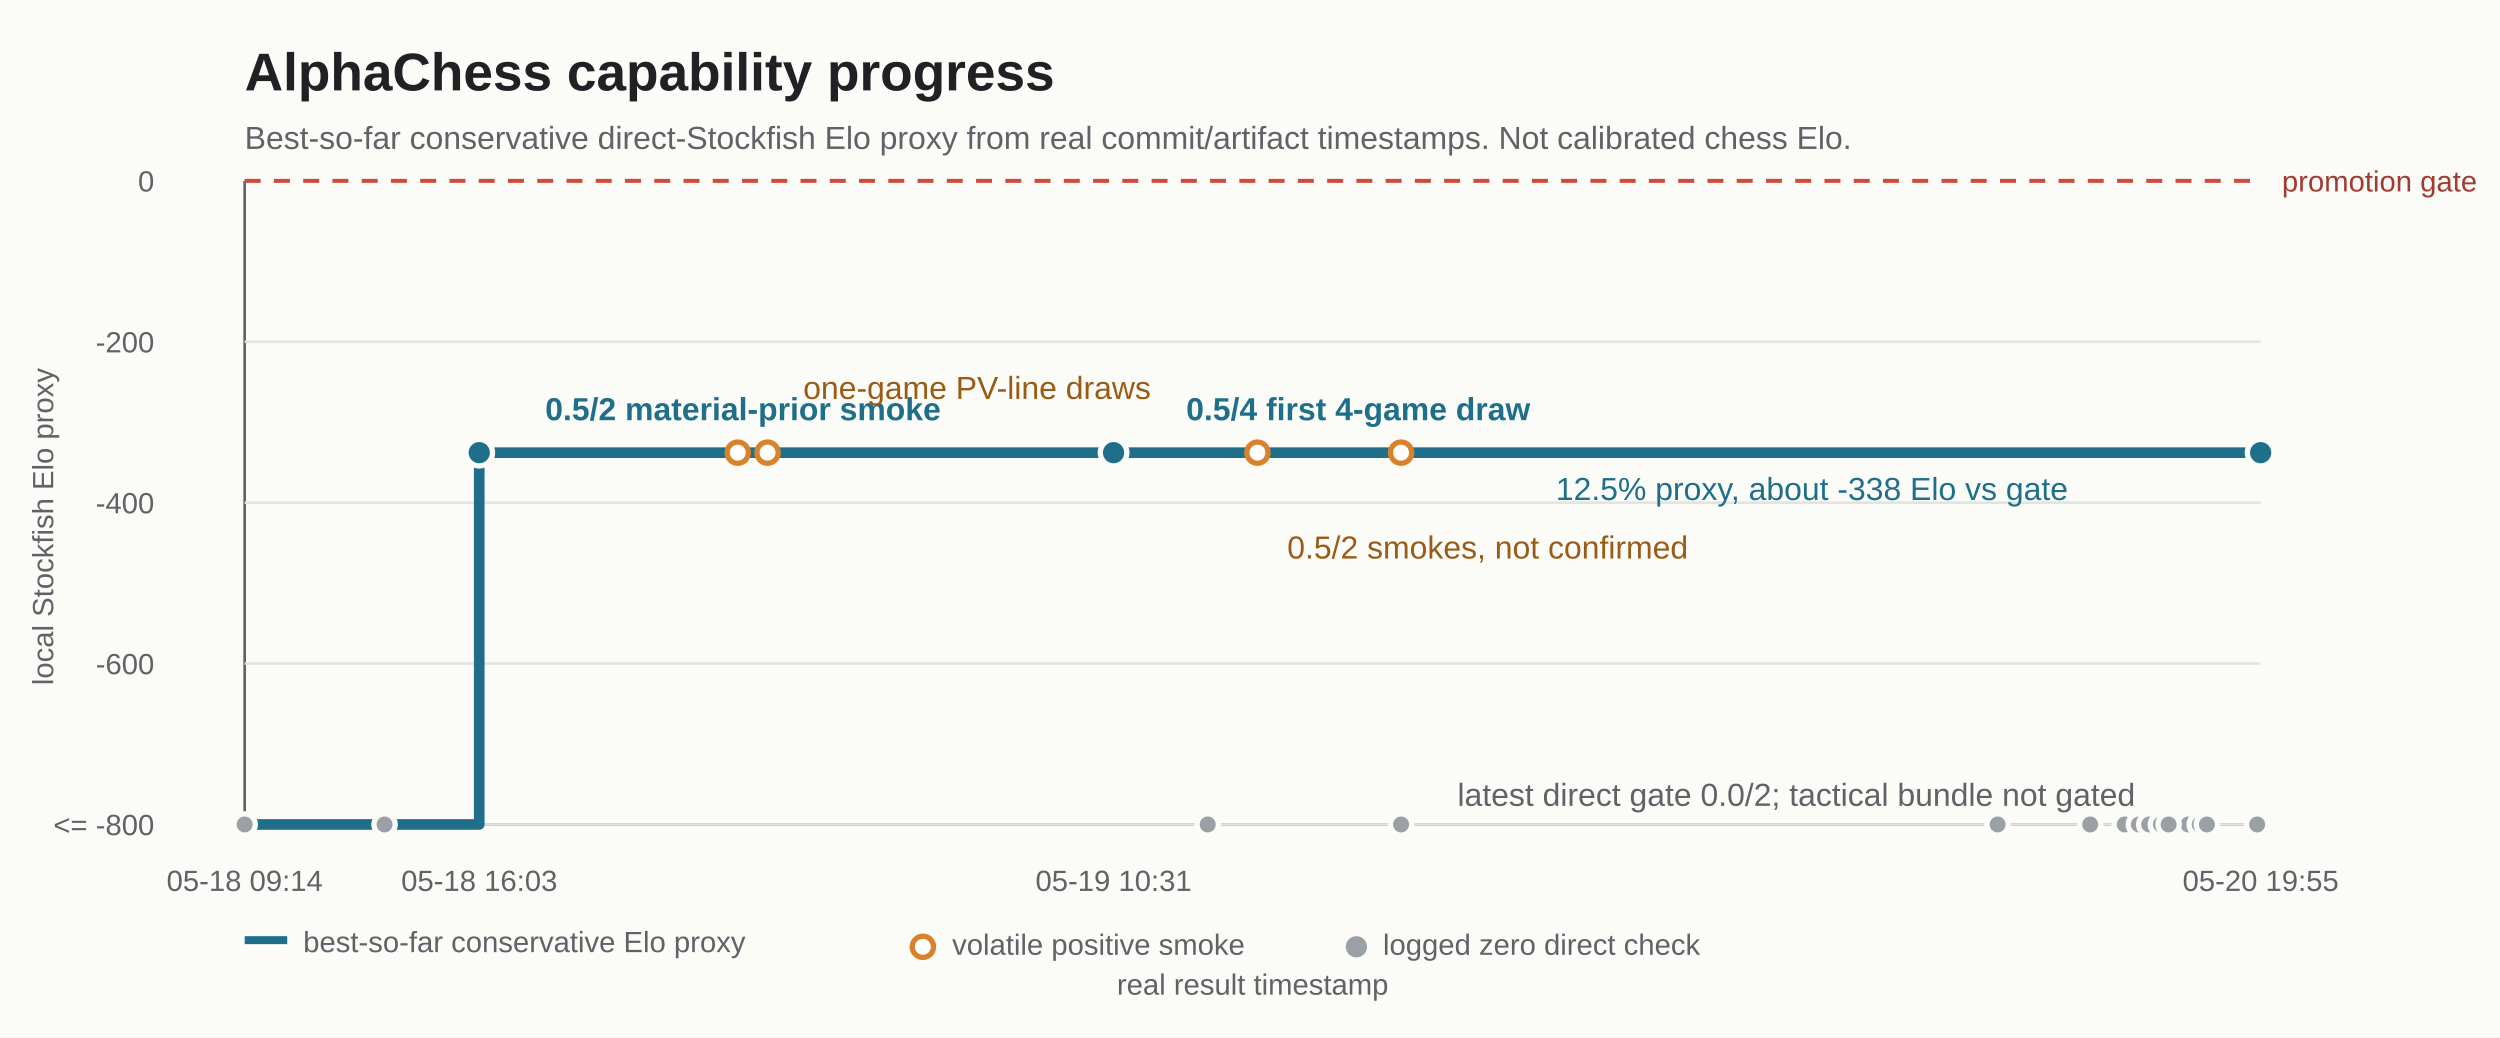
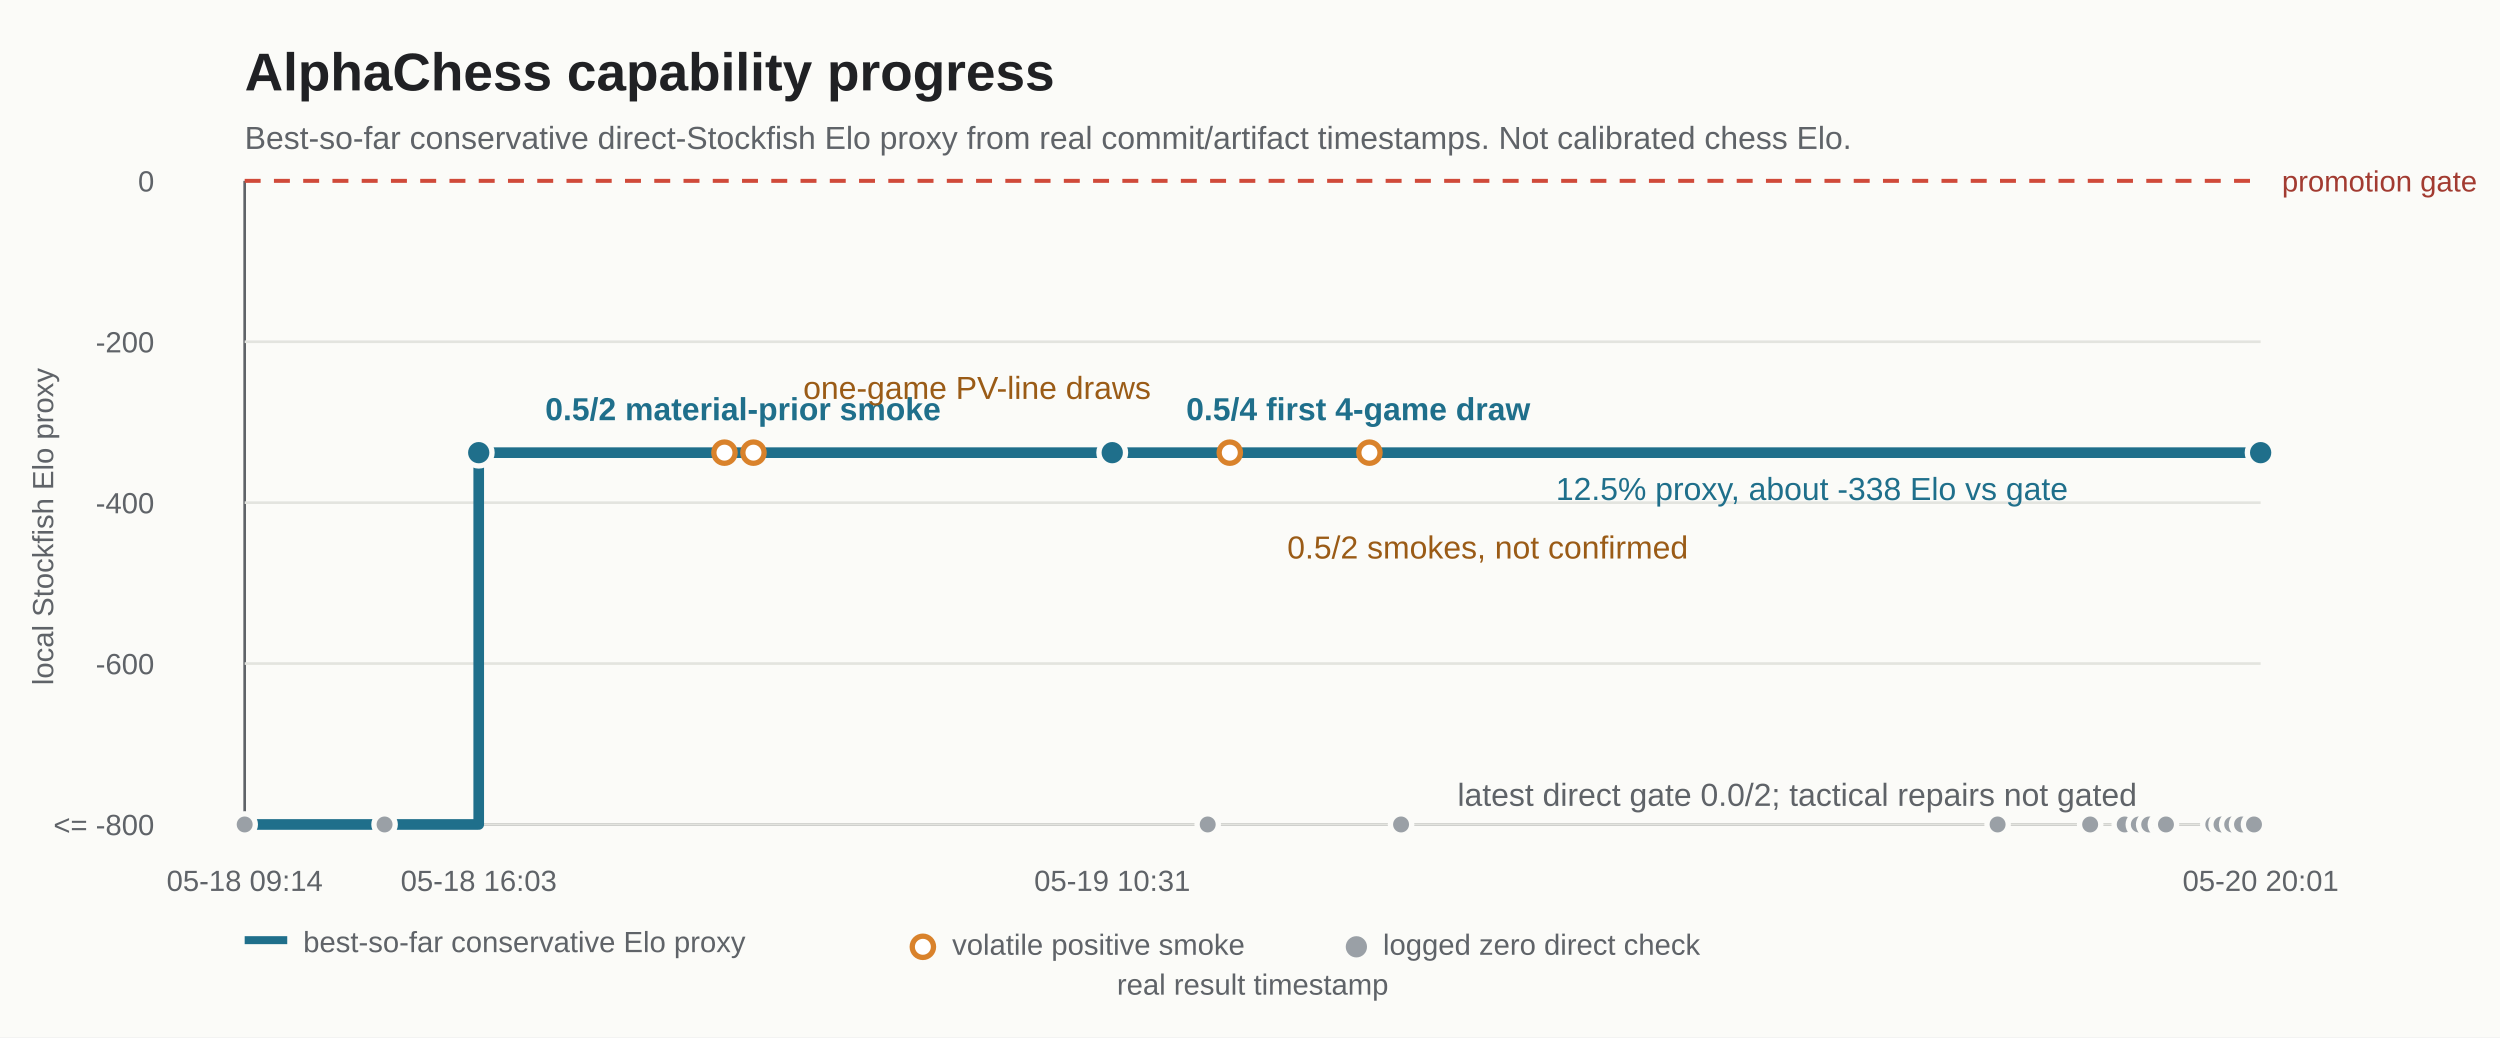
<svg xmlns="http://www.w3.org/2000/svg" width="940" height="390" viewBox="0 0 940 390" role="img" aria-labelledby="title desc">
  <rect width="940" height="390" fill="#fbfbf8" />
  <text x="92" y="34" font-family="Arial, sans-serif" font-size="20" font-weight="700" fill="#202124">AlphaChess capability progress</text>
  <text x="92" y="56" font-family="Arial, sans-serif" font-size="12" fill="#5f6368">Best-so-far conservative direct-Stockfish Elo proxy from real commit/artifact timestamps. Not calibrated chess Elo.</text>
  <g font-family="Arial, sans-serif" font-size="11" fill="#5f6368">
    <line x1="92" y1="68" x2="92" y2="310" stroke="#5f6368" stroke-width="1" />
    <line x1="92" y1="310" x2="850" y2="310" stroke="#5f6368" stroke-width="1" />
    <line x1="92" y1="68" x2="850" y2="68" stroke="#d04a3a" stroke-width="1.5" stroke-dasharray="6 5" />
    <line x1="92" y1="128.5" x2="850" y2="128.5" stroke="#e3e4df" stroke-width="1" />
    <line x1="92" y1="189" x2="850" y2="189" stroke="#e3e4df" stroke-width="1" />
    <line x1="92" y1="249.5" x2="850" y2="249.5" stroke="#e3e4df" stroke-width="1" />
    <line x1="92" y1="310" x2="850" y2="310" stroke="#e3e4df" stroke-width="1" />
    <text x="58" y="72" text-anchor="end">0</text>
    <text x="58" y="132.5" text-anchor="end">-200</text>
    <text x="58" y="193" text-anchor="end">-400</text>
    <text x="58" y="253.5" text-anchor="end">-600</text>
    <text x="58" y="314" text-anchor="end">&lt;= -800</text>
    <text x="858" y="72" fill="#a23b31">promotion gate</text>
    <text x="92" y="335" text-anchor="middle">05-18 09:14</text>
-     <text x="180.2" y="335" text-anchor="middle">05-18 16:03</text>
-     <text x="418.7" y="335" text-anchor="middle">05-19 10:31</text>
-     <text x="850" y="335" text-anchor="middle">05-20 19:55</text>
+     <text x="180.0" y="335" text-anchor="middle">05-18 16:03</text>
+     <text x="418.2" y="335" text-anchor="middle">05-19 10:31</text>
+     <text x="850" y="335" text-anchor="middle">05-20 20:01</text>
    <text x="471" y="374" text-anchor="middle">real result timestamp</text>
    <text x="20" y="198" text-anchor="middle" transform="rotate(-90 20 198)">local Stockfish Elo proxy</text>
  </g>
-   <path d="M 92 310 L 180.2 310 L 180.2 170.2 L 850 170.2" fill="none" stroke="#1f6f8b" stroke-width="4" stroke-linejoin="round" />
+   <path d="M 92 310 L 180.0 310 L 180.0 170.2 L 850 170.2" fill="none" stroke="#1f6f8b" stroke-width="4" stroke-linejoin="round" />
  <g fill="#9aa0a6" stroke="#fbfbf8" stroke-width="2">
    <circle cx="92" cy="310" r="4" />
    <circle cx="144.6" cy="310" r="4" />
    <circle cx="454.1" cy="310" r="4" />
    <circle cx="526.8" cy="310" r="4" />
    <circle cx="751.1" cy="310" r="4" />
    <circle cx="785.9" cy="310" r="4" />
    <circle cx="798.9" cy="310" r="4" />
    <circle cx="804.2" cy="310" r="4" />
    <circle cx="808.1" cy="310" r="4" />
    <circle cx="812.5" cy="310" r="4" />
-     <circle cx="818.0" cy="310" r="4" />
-     <circle cx="822.8" cy="310" r="4" />
-     <circle cx="827.1" cy="310" r="4" />
-     <circle cx="829.8" cy="310" r="4" />
-     <circle cx="815.4" cy="310" r="4" />
-     <circle cx="848.7" cy="310" r="4" />
+     <circle cx="814.4" cy="310" r="4" />
+     <circle cx="832.2" cy="310" r="4" />
+     <circle cx="835.3" cy="310" r="4" />
+     <circle cx="839.3" cy="310" r="4" />
+     <circle cx="843.0" cy="310" r="4" />
+     <circle cx="847.5" cy="310" r="4" />
  </g>
  <g fill="#1f6f8b" stroke="#fbfbf8" stroke-width="2">
-     <circle cx="180.2" cy="170.2" r="5" />
-     <circle cx="418.7" cy="170.2" r="5" />
+     <circle cx="180.0" cy="170.2" r="5" />
+     <circle cx="418.2" cy="170.2" r="5" />
    <circle cx="850" cy="170.2" r="5" />
  </g>
  <g fill="#ffffff" stroke="#d9822b" stroke-width="2">
-     <circle cx="277.4" cy="170.2" r="4" />
-     <circle cx="288.6" cy="170.2" r="4" />
-     <circle cx="472.8" cy="170.2" r="4" />
-     <circle cx="526.8" cy="170.2" r="4" />
+     <circle cx="272.4" cy="170.2" r="4" />
+     <circle cx="283.3" cy="170.2" r="4" />
+     <circle cx="462.4" cy="170.2" r="4" />
+     <circle cx="514.9" cy="170.2" r="4" />
  </g>
  <g font-family="Arial, sans-serif" font-size="12" fill="#202124">
    <text x="205" y="158" font-weight="700" fill="#1f6f8b">0.5/2 material-prior smoke</text>
    <text x="446" y="158" font-weight="700" fill="#1f6f8b">0.5/4 first 4-game draw</text>
    <text x="585" y="188" fill="#1f6f8b">12.5% proxy, about -338 Elo vs gate</text>
    <text x="302" y="150" fill="#9a5b16">one-game PV-line draws</text>
    <text x="484" y="210" fill="#9a5b16">0.5/2 smokes, not confirmed</text>
-     <text x="548" y="303" fill="#5f6368">latest direct gate 0.0/2; tactical bundle not gated</text>
+     <text x="548" y="303" fill="#5f6368">latest direct gate 0.0/2; tactical repairs not gated</text>
  </g>
  <g font-family="Arial, sans-serif" font-size="11" fill="#5f6368">
    <rect x="92" y="352" width="16" height="3" fill="#1f6f8b" />
    <text x="114" y="358">best-so-far conservative Elo proxy</text>
    <circle cx="347" cy="356" r="4" fill="#ffffff" stroke="#d9822b" stroke-width="2" />
    <text x="358" y="359">volatile positive smoke</text>
    <circle cx="510" cy="356" r="4" fill="#9aa0a6" />
    <text x="520" y="359">logged zero direct check</text>
  </g>
</svg>
